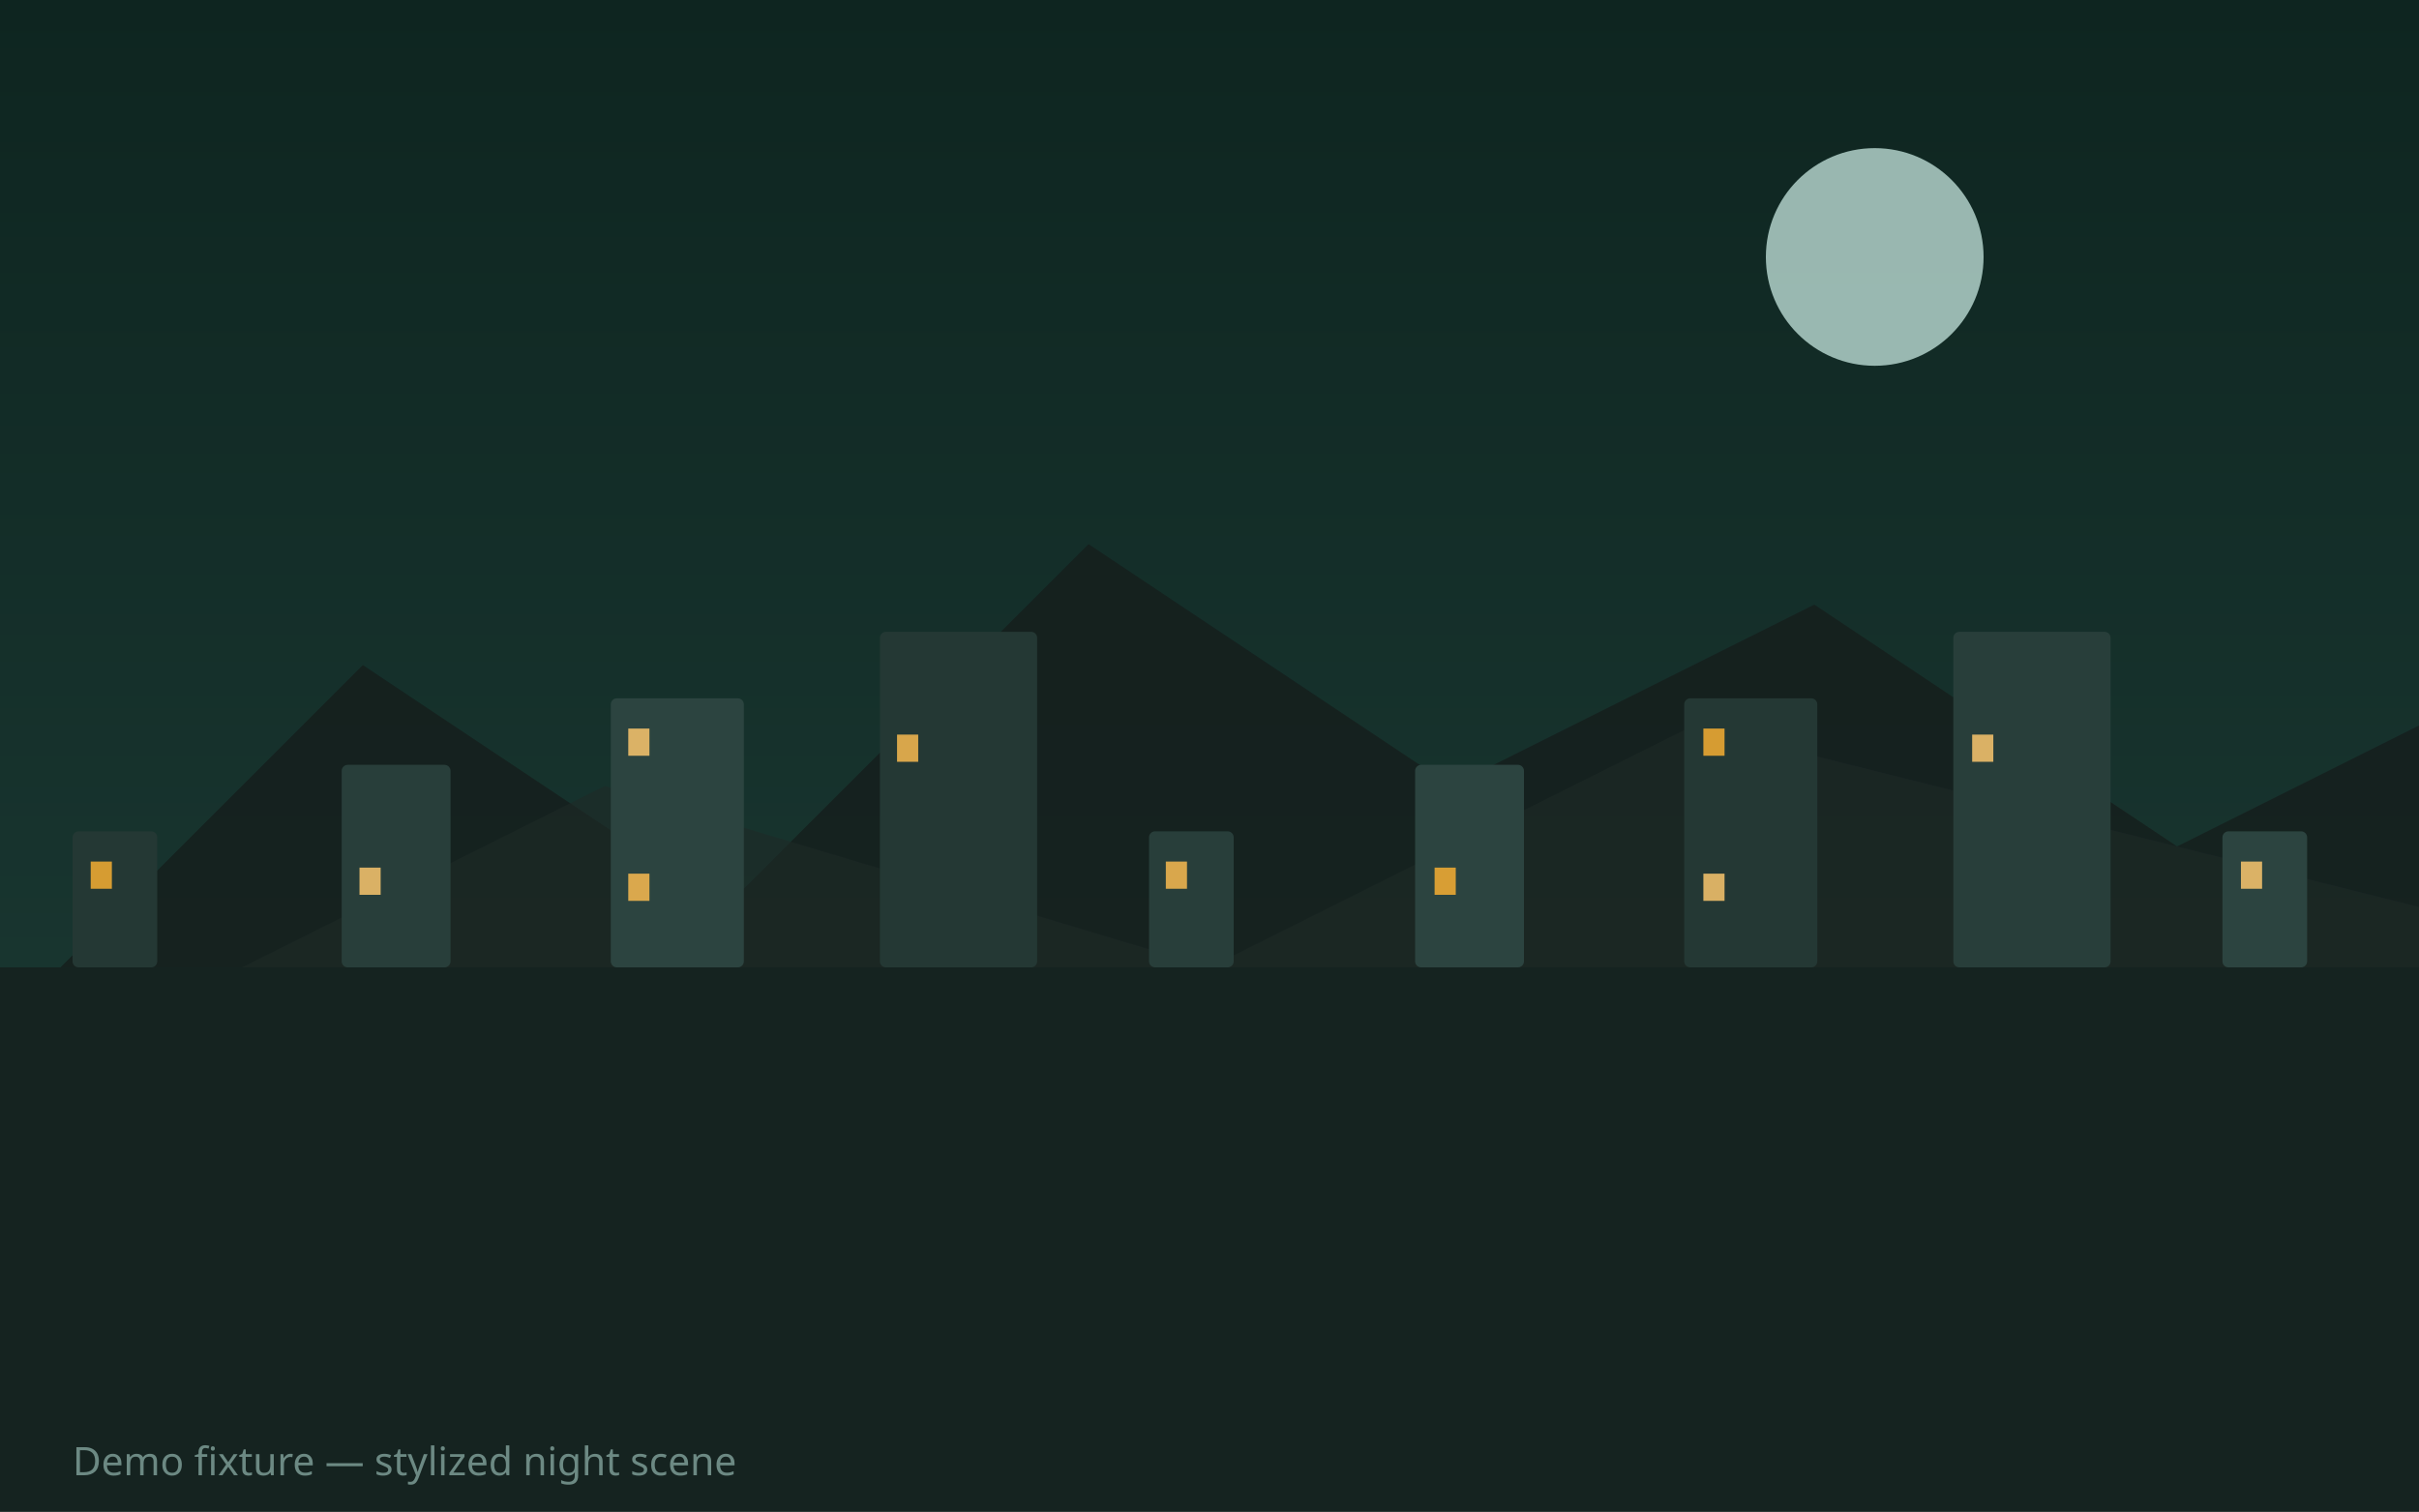
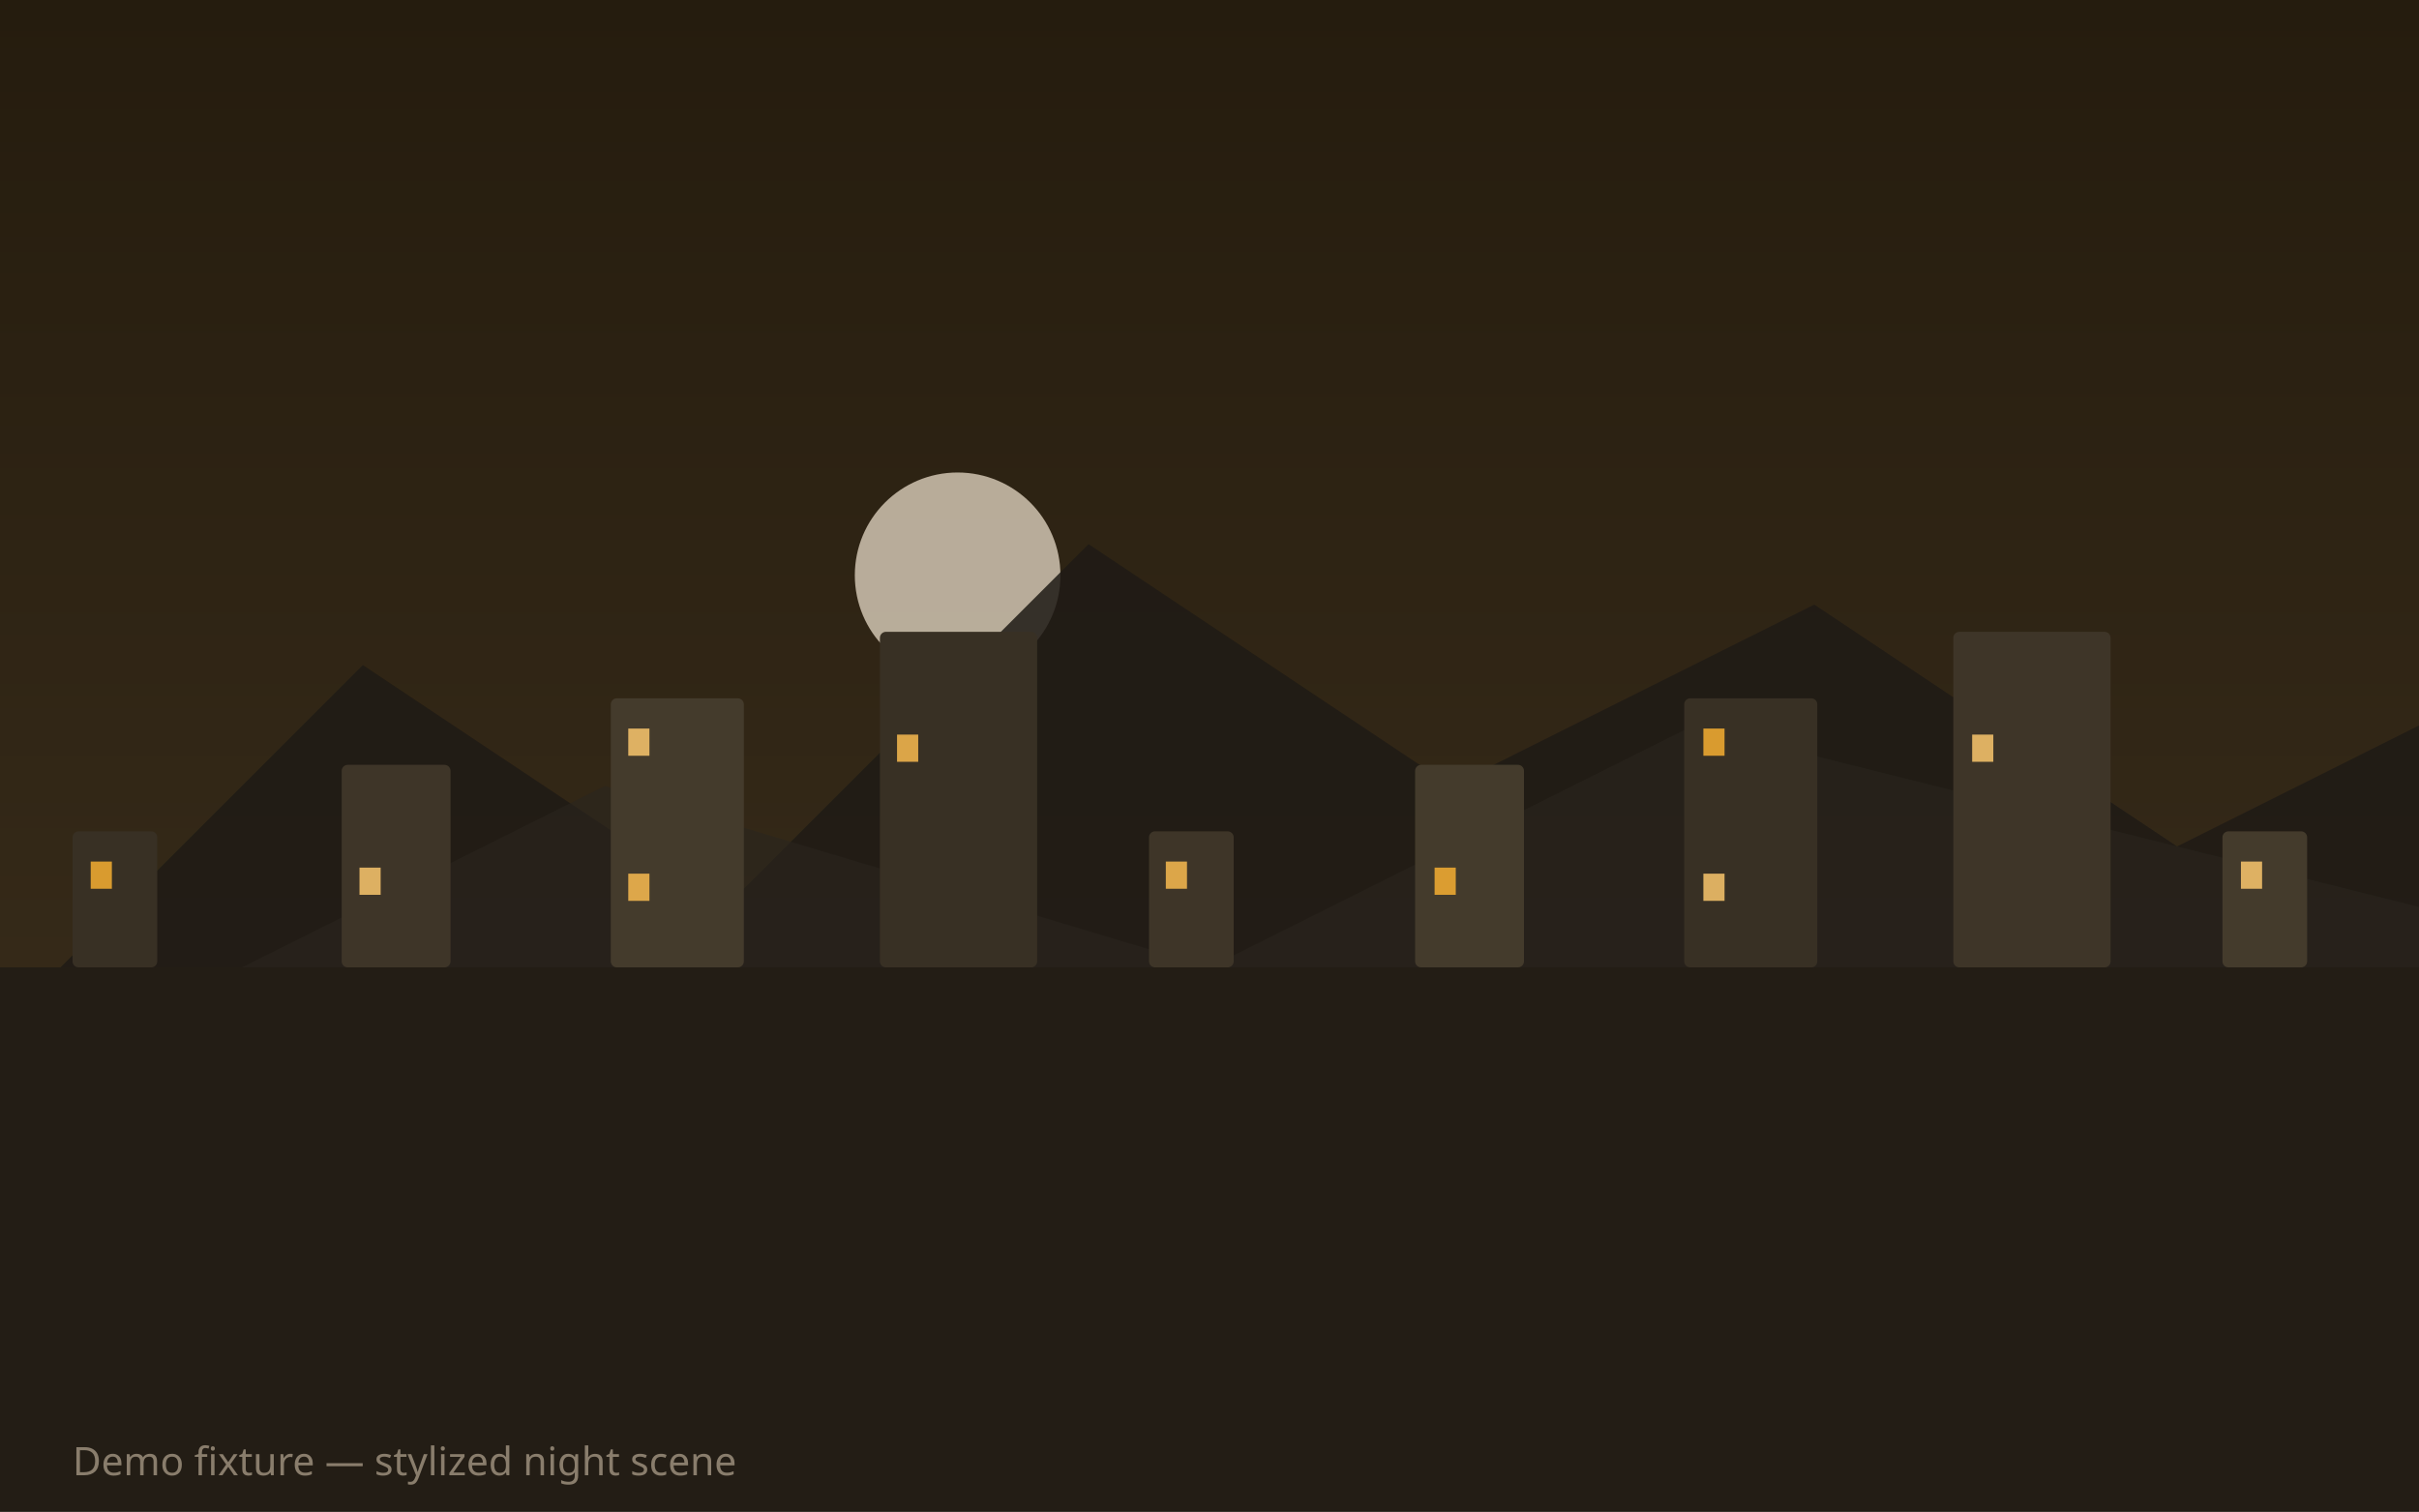
<svg xmlns="http://www.w3.org/2000/svg" width="800" height="500" viewBox="0 0 800 500" role="img" aria-label="Demo night scene">
  <defs>
    <linearGradient id="sky-aad-25" x1="0" y1="0" x2="0" y2="1">
-       <stop offset="0%" stop-color="hsl(168, 45%, 10%)" />
-       <stop offset="100%" stop-color="hsl(168, 35%, 18%)" />
+       <stop offset="0%" stop-color="hsl(36, 45%, 10%)" />
+       <stop offset="100%" stop-color="hsl(36, 35%, 18%)" />
    </linearGradient>
  </defs>
  <rect width="800" height="500" fill="url(#sky-aad-25)" />
-   <circle cx="620" cy="85" r="36" fill="hsl(168, 28%, 78%)" opacity="0.82" />
-   <path d="M0 340 L120 220 L240 300 L360 180 L480 260 L600 200 L720 280 L800 240 L800 500 L0 500 Z" fill="hsl(168, 18%, 10%)" opacity="0.85" />
-   <path d="M0 360 L200 260 L400 320 L560 240 L800 300 L800 500 L0 500 Z" fill="hsl(168, 15%, 14%)" opacity="0.6" />
-   <rect y="320" width="800" height="180" fill="hsl(168, 25%, 11%)" />
-   <rect x="24" y="275" width="28" height="45" fill="hsl(168, 22%, 18%)" rx="2" />
+   <circle cx="316.7" cy="190.3" r="34" fill="hsl(36, 28%, 78%)" opacity="0.82" />
+   <path d="M0 340 L120 220 L240 300 L360 180 L480 260 L600 200 L720 280 L800 240 L800 500 L0 500 Z" fill="hsl(36, 18%, 10%)" opacity="0.85" />
+   <path d="M0 360 L200 260 L400 320 L560 240 L800 300 L800 500 L0 500 Z" fill="hsl(36, 15%, 14%)" opacity="0.6" />
+   <rect y="320" width="800" height="180" fill="hsl(36, 25%, 11%)" />
+   <rect x="24" y="275" width="28" height="45" fill="hsl(36, 22%, 18%)" rx="2" />
  <rect x="30" y="285" width="7" height="9" fill="hsl(38, 92%, 58%)" opacity="0.85" />
-   <rect x="113" y="253" width="36" height="67" fill="hsl(168, 22%, 20%)" rx="2" />
+   <rect x="113" y="253" width="36" height="67" fill="hsl(36, 22%, 20%)" rx="2" />
  <rect x="118.889" y="287" width="7" height="9" fill="hsl(38, 92%, 70%)" opacity="0.85" />
-   <rect x="202" y="231" width="44" height="89" fill="hsl(168, 22%, 22%)" rx="2" />
+   <rect x="202" y="231" width="44" height="89" fill="hsl(36, 22%, 22%)" rx="2" />
  <rect x="207.778" y="241" width="7" height="9" fill="hsl(38, 92%, 70%)" opacity="0.85" />
  <rect x="207.778" y="289" width="7" height="9" fill="hsl(38, 92%, 64%)" opacity="0.85" />
-   <rect x="291" y="209" width="52" height="111" fill="hsl(168, 22%, 18%)" rx="2" />
+   <rect x="291" y="209" width="52" height="111" fill="hsl(36, 22%, 18%)" rx="2" />
  <rect x="296.667" y="243" width="7" height="9" fill="hsl(38, 92%, 64%)" opacity="0.85" />
-   <rect x="380" y="275" width="28" height="45" fill="hsl(168, 22%, 20%)" rx="2" />
+   <rect x="380" y="275" width="28" height="45" fill="hsl(36, 22%, 20%)" rx="2" />
  <rect x="385.556" y="285" width="7" height="9" fill="hsl(38, 92%, 64%)" opacity="0.85" />
-   <rect x="468" y="253" width="36" height="67" fill="hsl(168, 22%, 22%)" rx="2" />
+   <rect x="468" y="253" width="36" height="67" fill="hsl(36, 22%, 22%)" rx="2" />
  <rect x="474.444" y="287" width="7" height="9" fill="hsl(38, 92%, 58%)" opacity="0.85" />
-   <rect x="557" y="231" width="44" height="89" fill="hsl(168, 22%, 18%)" rx="2" />
+   <rect x="557" y="231" width="44" height="89" fill="hsl(36, 22%, 18%)" rx="2" />
  <rect x="563.333" y="241" width="7" height="9" fill="hsl(38, 92%, 58%)" opacity="0.85" />
  <rect x="563.333" y="289" width="7" height="9" fill="hsl(38, 92%, 70%)" opacity="0.85" />
-   <rect x="646" y="209" width="52" height="111" fill="hsl(168, 22%, 20%)" rx="2" />
+   <rect x="646" y="209" width="52" height="111" fill="hsl(36, 22%, 20%)" rx="2" />
  <rect x="652.222" y="243" width="7" height="9" fill="hsl(38, 92%, 70%)" opacity="0.85" />
-   <rect x="735" y="275" width="28" height="45" fill="hsl(168, 22%, 22%)" rx="2" />
+   <rect x="735" y="275" width="28" height="45" fill="hsl(36, 22%, 22%)" rx="2" />
  <rect x="741.111" y="285" width="7" height="9" fill="hsl(38, 92%, 70%)" opacity="0.85" />
-   <text x="24" y="488" fill="hsl(168, 12%, 48%)" font-family="system-ui,sans-serif" font-size="13">Demo fixture — stylized night scene</text>
+   <text x="24" y="488" fill="hsl(36, 12%, 48%)" font-family="system-ui,sans-serif" font-size="13">Demo fixture — stylized night scene</text>
</svg>
